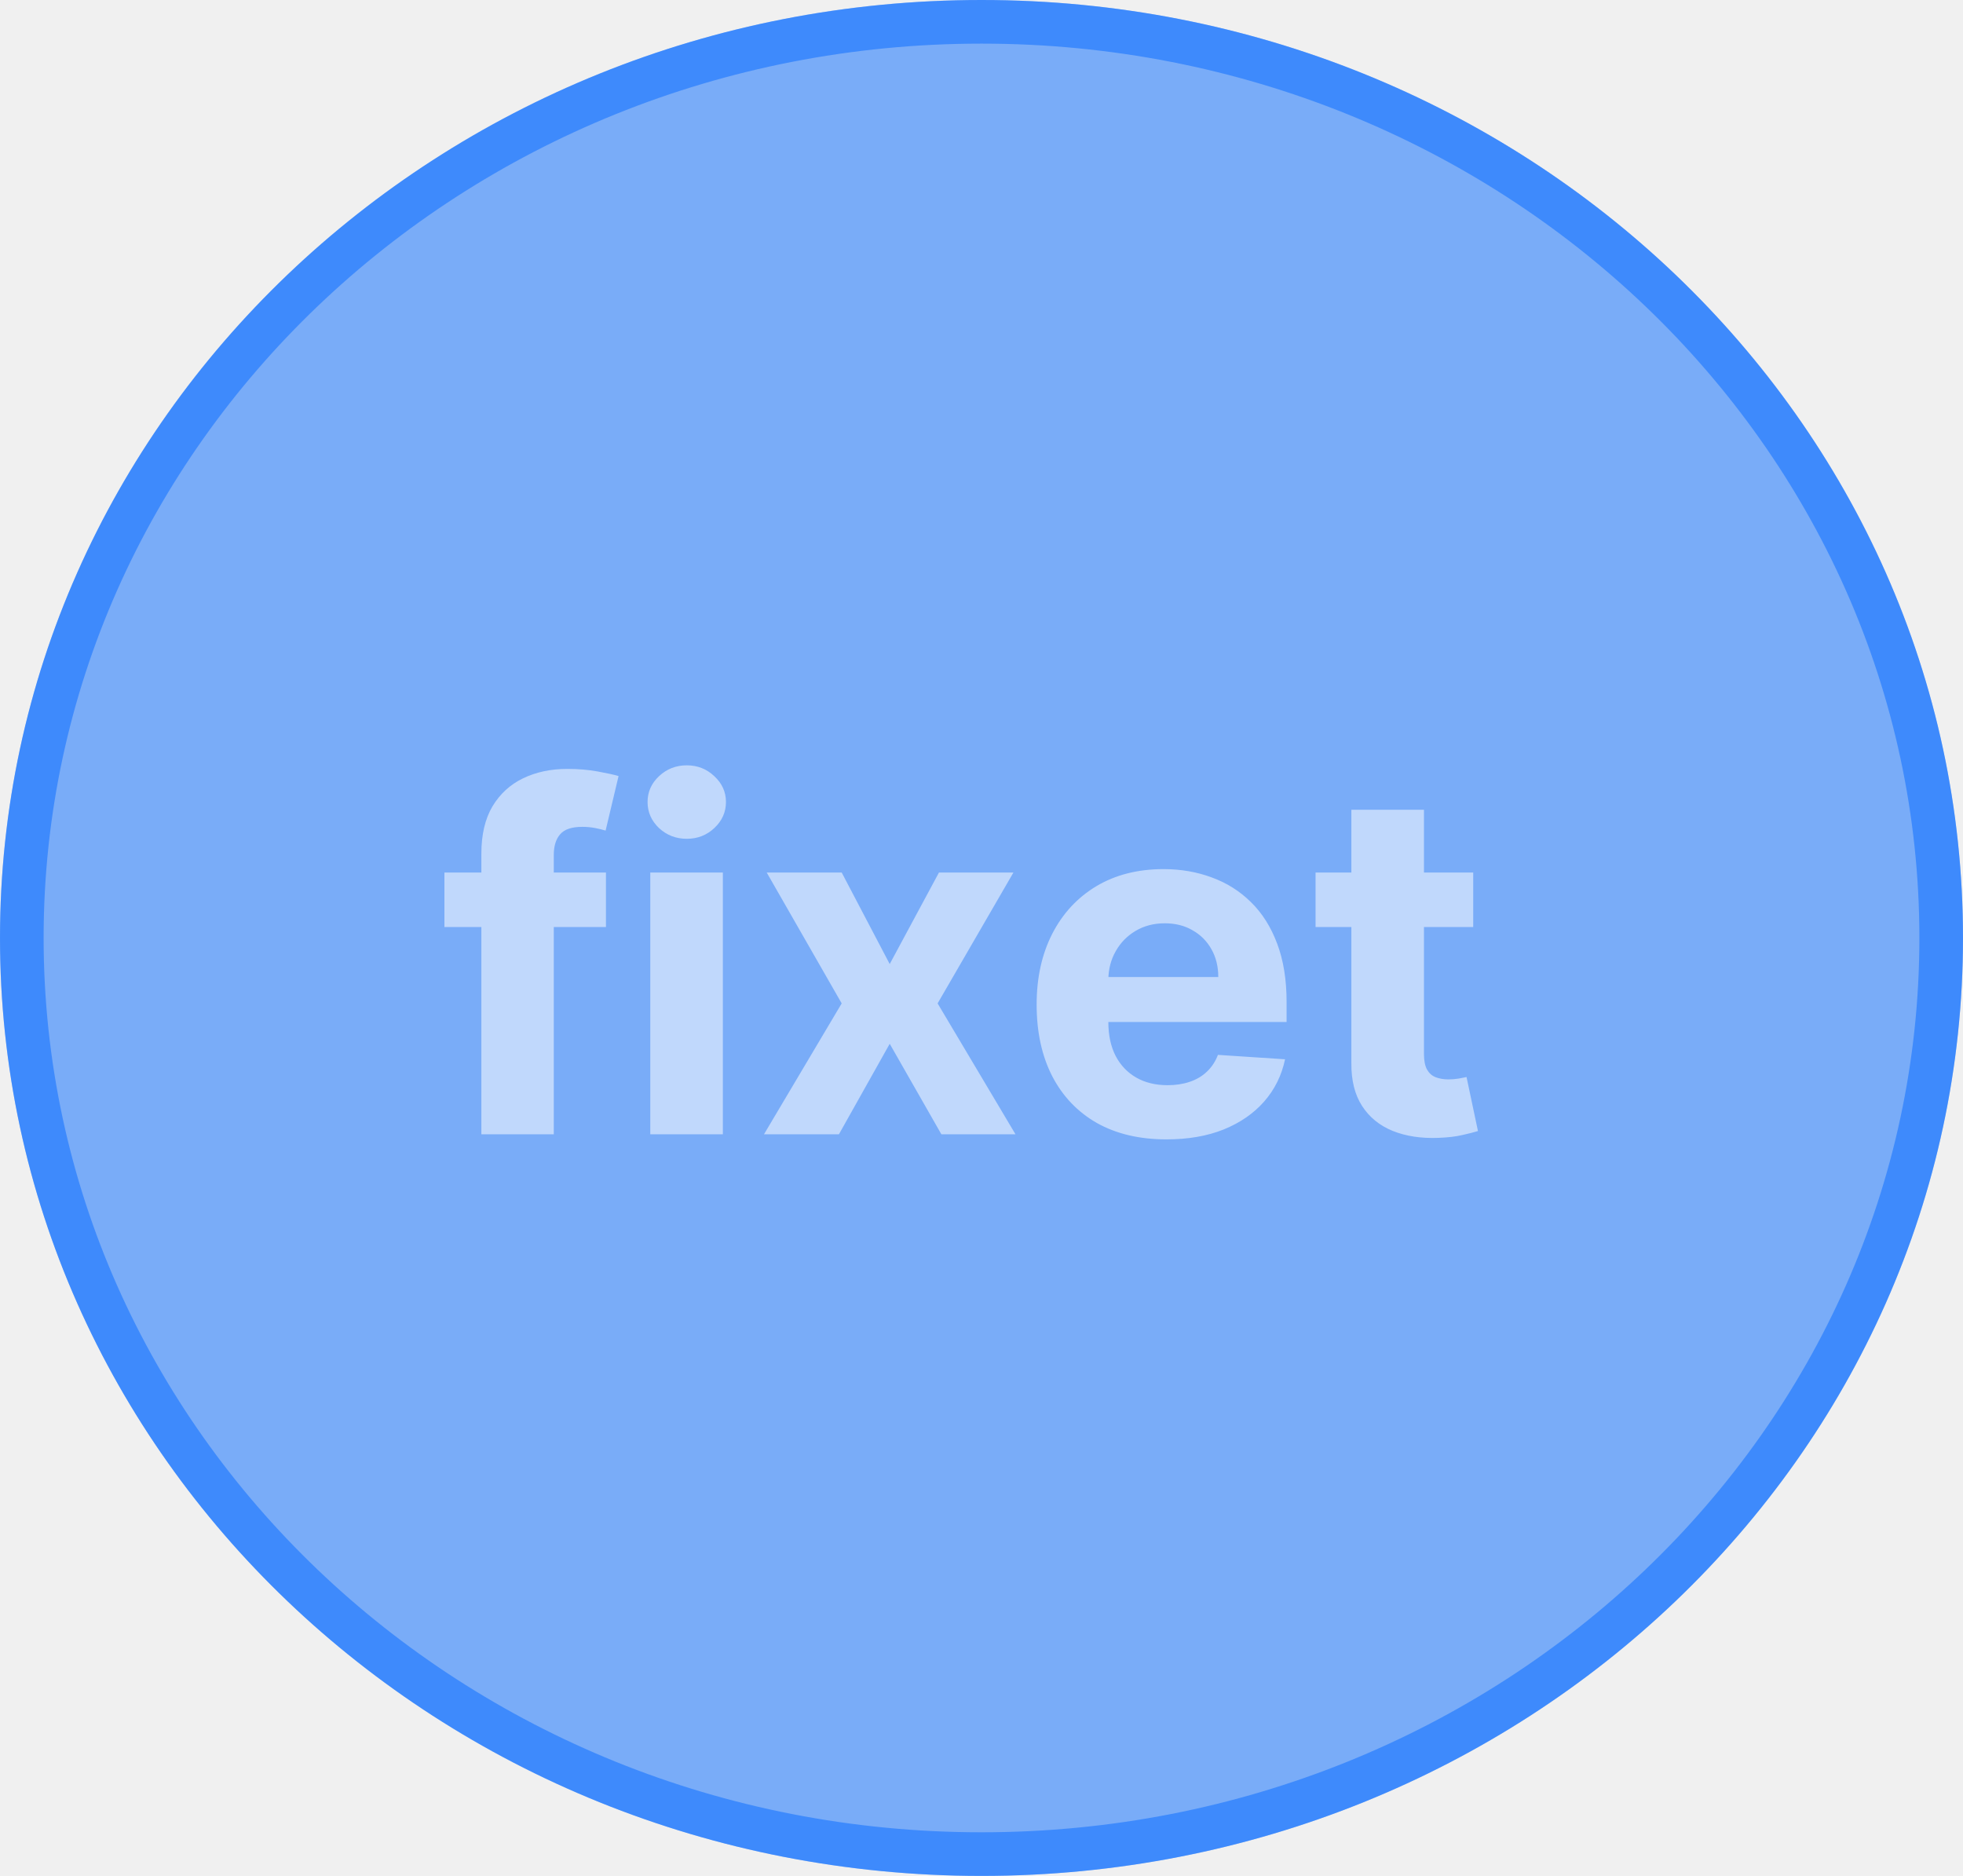
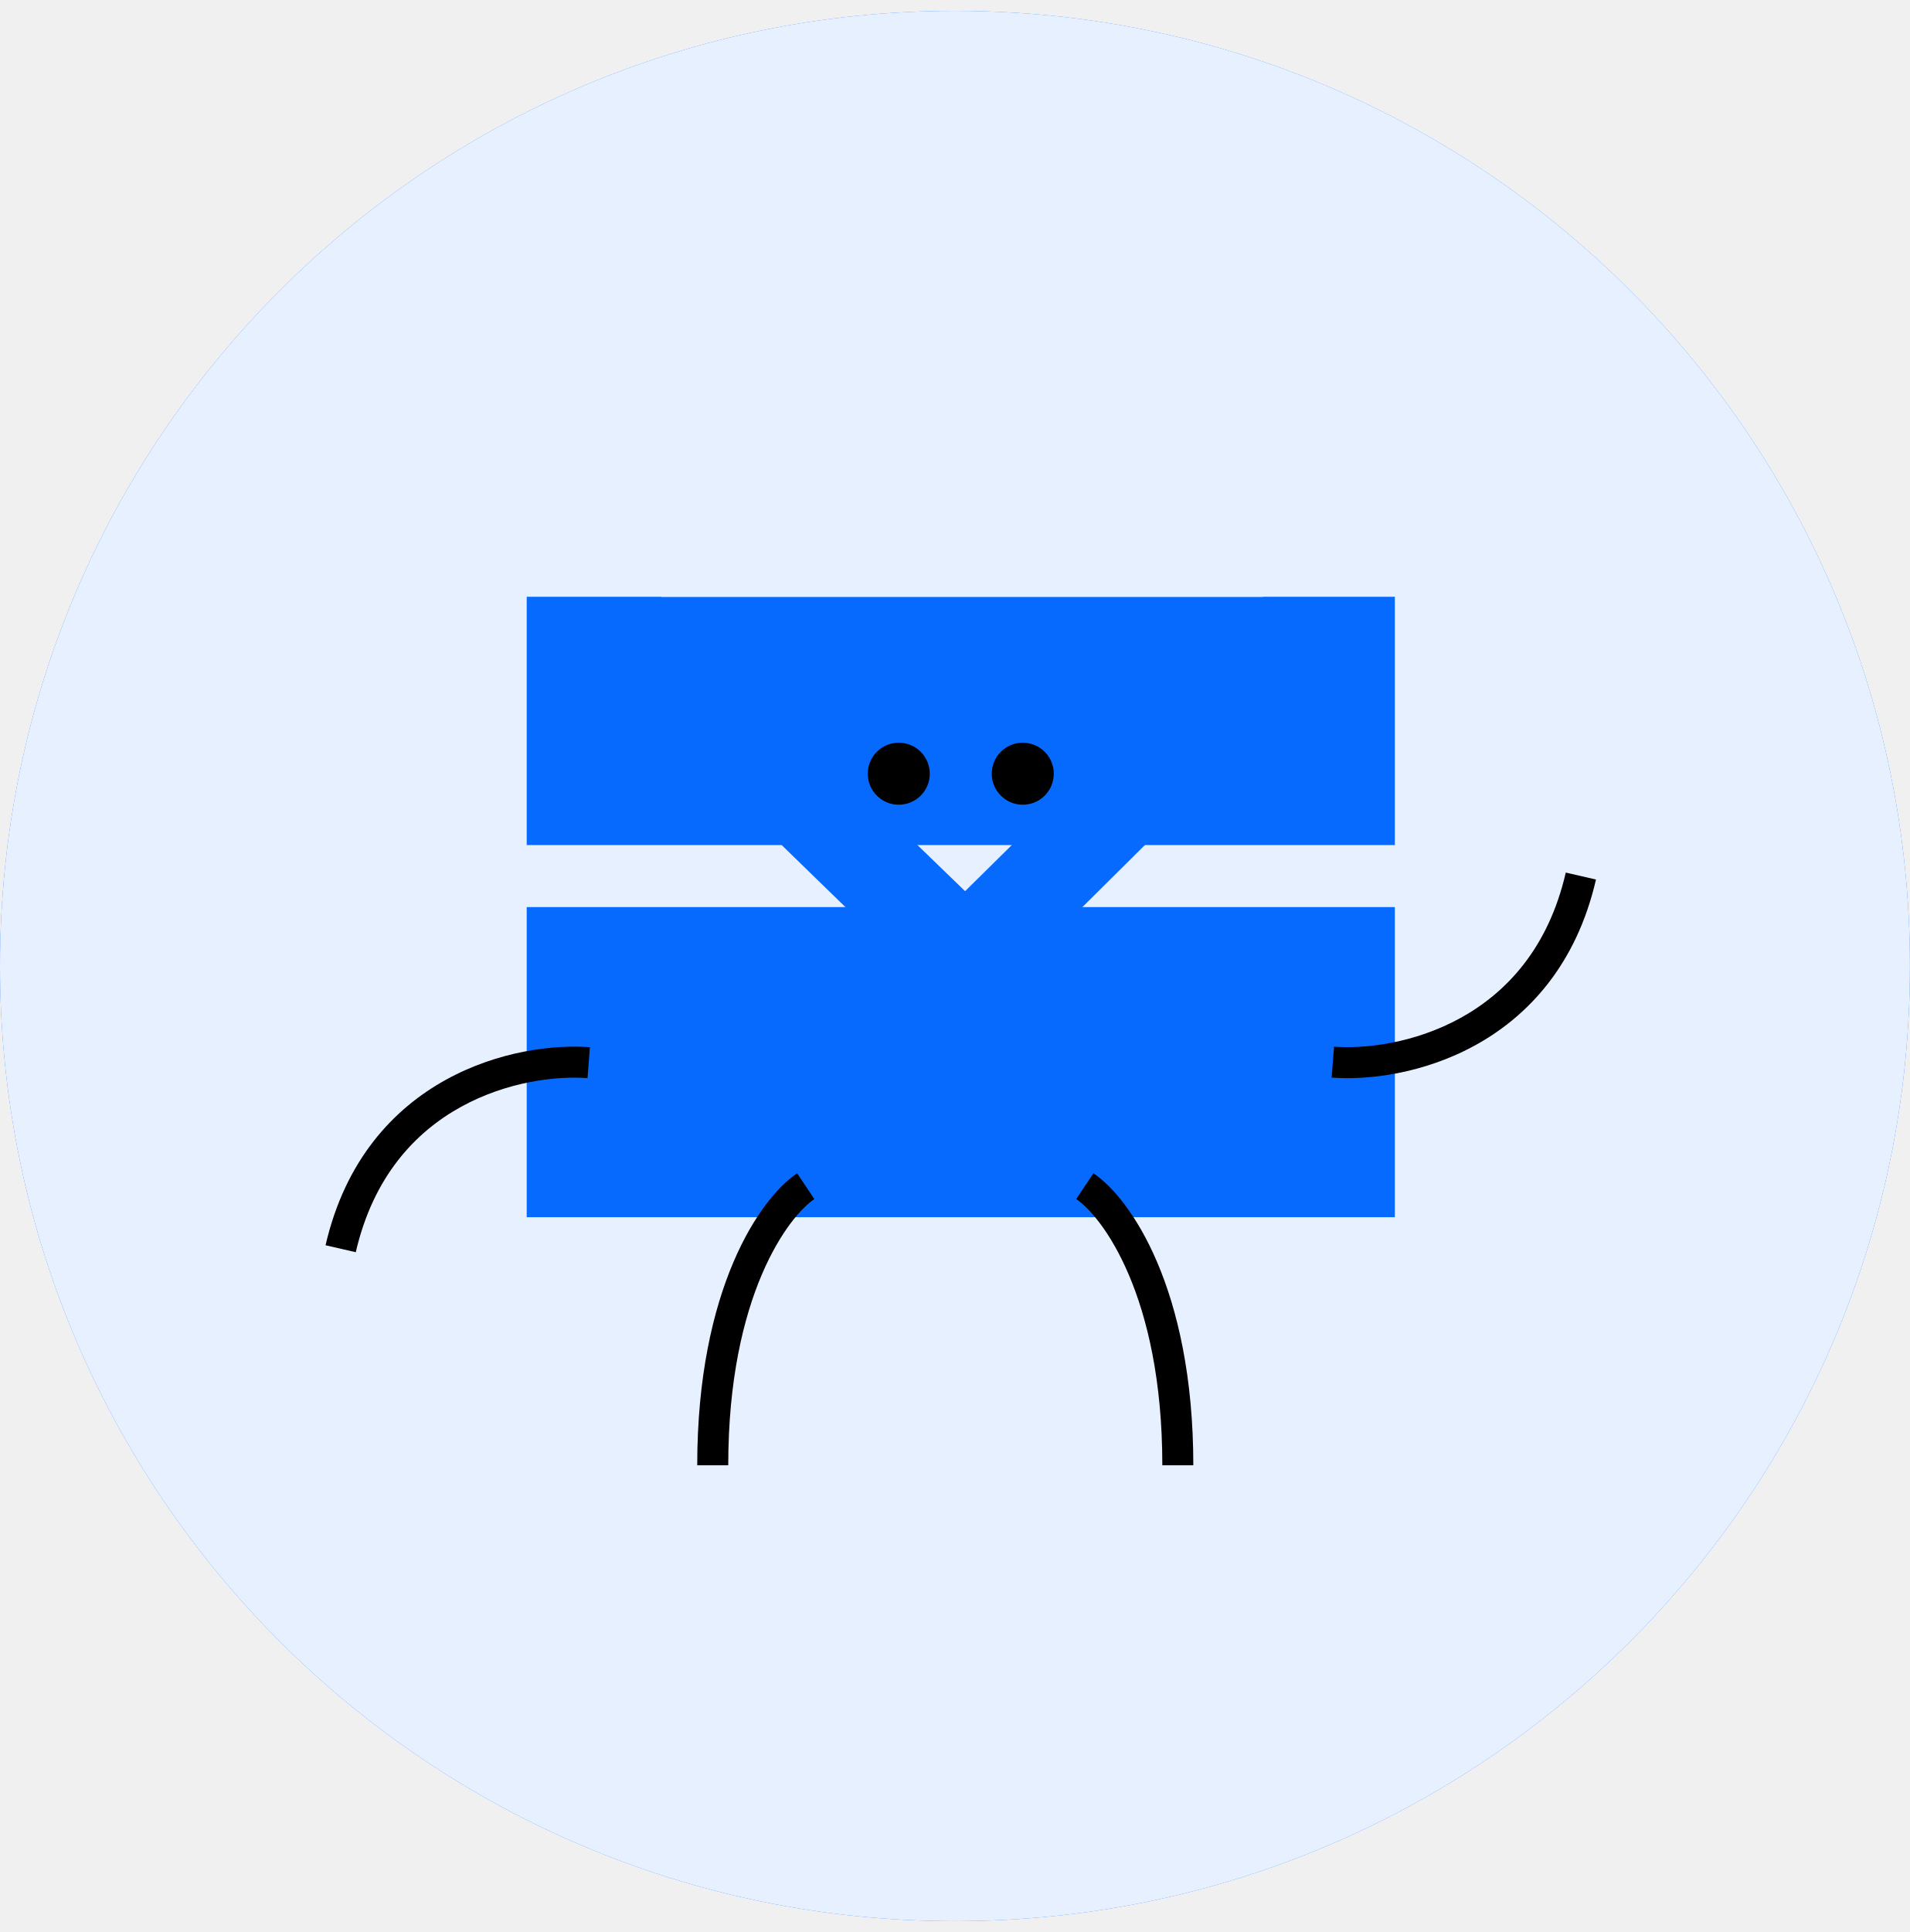
- <svg xmlns="http://www.w3.org/2000/svg" width="45" height="43" viewBox="0 0 45 43" fill="none">
-   <ellipse cx="22.5" cy="21.5" rx="22.5" ry="21.5" fill="#066AFF" fill-opacity="0.51" />
-   <path d="M44.5 21.5C44.5 33.077 34.672 42.5 22.5 42.5C10.328 42.5 0.5 33.077 0.5 21.5C0.5 9.923 10.328 0.5 22.5 0.5C34.672 0.5 44.5 9.923 44.5 21.5Z" stroke="#066AFF" stroke-opacity="0.51" />
-   <path d="M13.891 20V21.25H10.188V20H13.891ZM11.035 26V19.566C11.035 19.131 11.12 18.771 11.289 18.484C11.461 18.198 11.695 17.983 11.992 17.84C12.289 17.697 12.626 17.625 13.004 17.625C13.259 17.625 13.492 17.645 13.703 17.684C13.917 17.723 14.075 17.758 14.18 17.789L13.883 19.039C13.818 19.018 13.737 18.999 13.641 18.98C13.547 18.962 13.45 18.953 13.352 18.953C13.107 18.953 12.936 19.01 12.84 19.125C12.743 19.237 12.695 19.395 12.695 19.598V26H11.035ZM14.907 26V20H16.571V26H14.907ZM15.743 19.227C15.496 19.227 15.284 19.145 15.106 18.98C14.932 18.814 14.845 18.615 14.845 18.383C14.845 18.154 14.932 17.957 15.106 17.793C15.284 17.626 15.496 17.543 15.743 17.543C15.991 17.543 16.201 17.626 16.376 17.793C16.553 17.957 16.642 18.154 16.642 18.383C16.642 18.615 16.553 18.814 16.376 18.98C16.201 19.145 15.991 19.227 15.743 19.227ZM19.295 20L20.396 22.098L21.525 20H23.232L21.494 23L23.279 26H21.58L20.396 23.926L19.232 26H17.514L19.295 23L17.576 20H19.295ZM26.74 26.117C26.123 26.117 25.592 25.992 25.146 25.742C24.704 25.49 24.363 25.133 24.123 24.672C23.884 24.208 23.764 23.66 23.764 23.027C23.764 22.41 23.884 21.869 24.123 21.402C24.363 20.936 24.7 20.573 25.135 20.312C25.572 20.052 26.085 19.922 26.674 19.922C27.07 19.922 27.438 19.986 27.779 20.113C28.123 20.238 28.422 20.427 28.678 20.68C28.936 20.932 29.136 21.25 29.279 21.633C29.422 22.013 29.494 22.458 29.494 22.969V23.426H24.428V22.395H27.928C27.928 22.155 27.876 21.943 27.771 21.758C27.667 21.573 27.523 21.428 27.338 21.324C27.156 21.217 26.943 21.164 26.701 21.164C26.449 21.164 26.225 21.223 26.029 21.34C25.837 21.454 25.686 21.609 25.576 21.805C25.467 21.997 25.411 22.212 25.408 22.449V23.43C25.408 23.727 25.463 23.983 25.572 24.199C25.684 24.415 25.842 24.582 26.045 24.699C26.248 24.816 26.489 24.875 26.768 24.875C26.953 24.875 27.122 24.849 27.275 24.797C27.429 24.745 27.561 24.667 27.67 24.562C27.779 24.458 27.863 24.331 27.92 24.18L29.459 24.281C29.381 24.651 29.221 24.974 28.979 25.25C28.739 25.523 28.429 25.737 28.049 25.891C27.671 26.042 27.235 26.117 26.74 26.117ZM33.772 20V21.25H30.158V20H33.772ZM30.979 18.562H32.643V24.156C32.643 24.31 32.666 24.43 32.713 24.516C32.76 24.599 32.825 24.658 32.908 24.691C32.994 24.725 33.093 24.742 33.205 24.742C33.283 24.742 33.361 24.736 33.44 24.723C33.518 24.707 33.578 24.695 33.619 24.688L33.881 25.926C33.797 25.952 33.68 25.982 33.529 26.016C33.378 26.052 33.195 26.074 32.978 26.082C32.578 26.098 32.226 26.044 31.924 25.922C31.624 25.799 31.391 25.609 31.225 25.352C31.058 25.094 30.976 24.768 30.979 24.375V18.562Z" fill="white" fill-opacity="0.53" />
+ <svg xmlns="http://www.w3.org/2000/svg" width="88" height="89" viewBox="0 0 88 89" fill="none">
+   <circle cx="44" cy="44.5" r="44" fill="#066AFF" />
+   <circle cx="44" cy="44.5" r="44" fill="white" fill-opacity="0.9" />
+   <path d="M24.268 27.5H64.268V38.929H24.268V27.5Z" fill="#066AFF" />
+   <path d="M24.268 41.786H64.268V56.072H24.268V41.786Z" fill="#066AFF" />
+   <path d="M30.458 27.5H24.269L50.698 53.214H57.037L30.458 27.5Z" fill="#066AFF" />
+   <path d="M58.2 27.5H64.267L38.357 53.214H32.143L58.2 27.5Z" fill="#066AFF" />
+   <path d="M42.84 35.642C42.84 36.431 42.2 37.071 41.411 37.071C40.622 37.071 39.982 36.431 39.982 35.642C39.982 34.853 40.622 34.214 41.411 34.214C42.2 34.214 42.84 34.853 42.84 35.642Z" fill="black" />
+   <path d="M48.553 35.642C48.553 36.431 47.913 37.071 47.124 37.071C46.335 37.071 45.695 36.431 45.695 35.642C45.695 34.853 46.335 34.214 47.124 34.214C47.913 34.214 48.553 34.853 48.553 35.642Z" fill="black" />
+   <path fill-rule="evenodd" clip-rule="evenodd" d="M67.987 48.143C65.593 49.464 63.021 49.769 61.355 49.641L61.465 48.216C62.895 48.326 65.18 48.06 67.297 46.892C69.389 45.739 71.335 43.699 72.143 40.196L73.535 40.517C72.629 44.444 70.408 46.808 67.987 48.143Z" fill="black" />
+   <path fill-rule="evenodd" clip-rule="evenodd" d="M20.548 49.739C22.943 48.418 25.514 48.113 27.18 48.241L27.07 49.666C25.641 49.556 23.355 49.822 21.238 50.99C19.146 52.143 17.201 54.183 16.392 57.685L15 57.364C15.906 53.438 18.127 51.074 20.548 49.739Z" fill="black" />
+   <path fill-rule="evenodd" clip-rule="evenodd" d="M32.125 67.5C32.125 59.365 35.029 55.182 36.729 54.049L37.521 55.237C36.364 56.009 33.554 59.636 33.554 67.5H32.125Z" fill="black" />
+   <path fill-rule="evenodd" clip-rule="evenodd" d="M54.982 67.5C54.982 59.365 52.079 55.182 50.379 54.049L49.586 55.237C50.743 56.009 53.554 59.636 53.554 67.5H54.982Z" fill="black" />
</svg>
